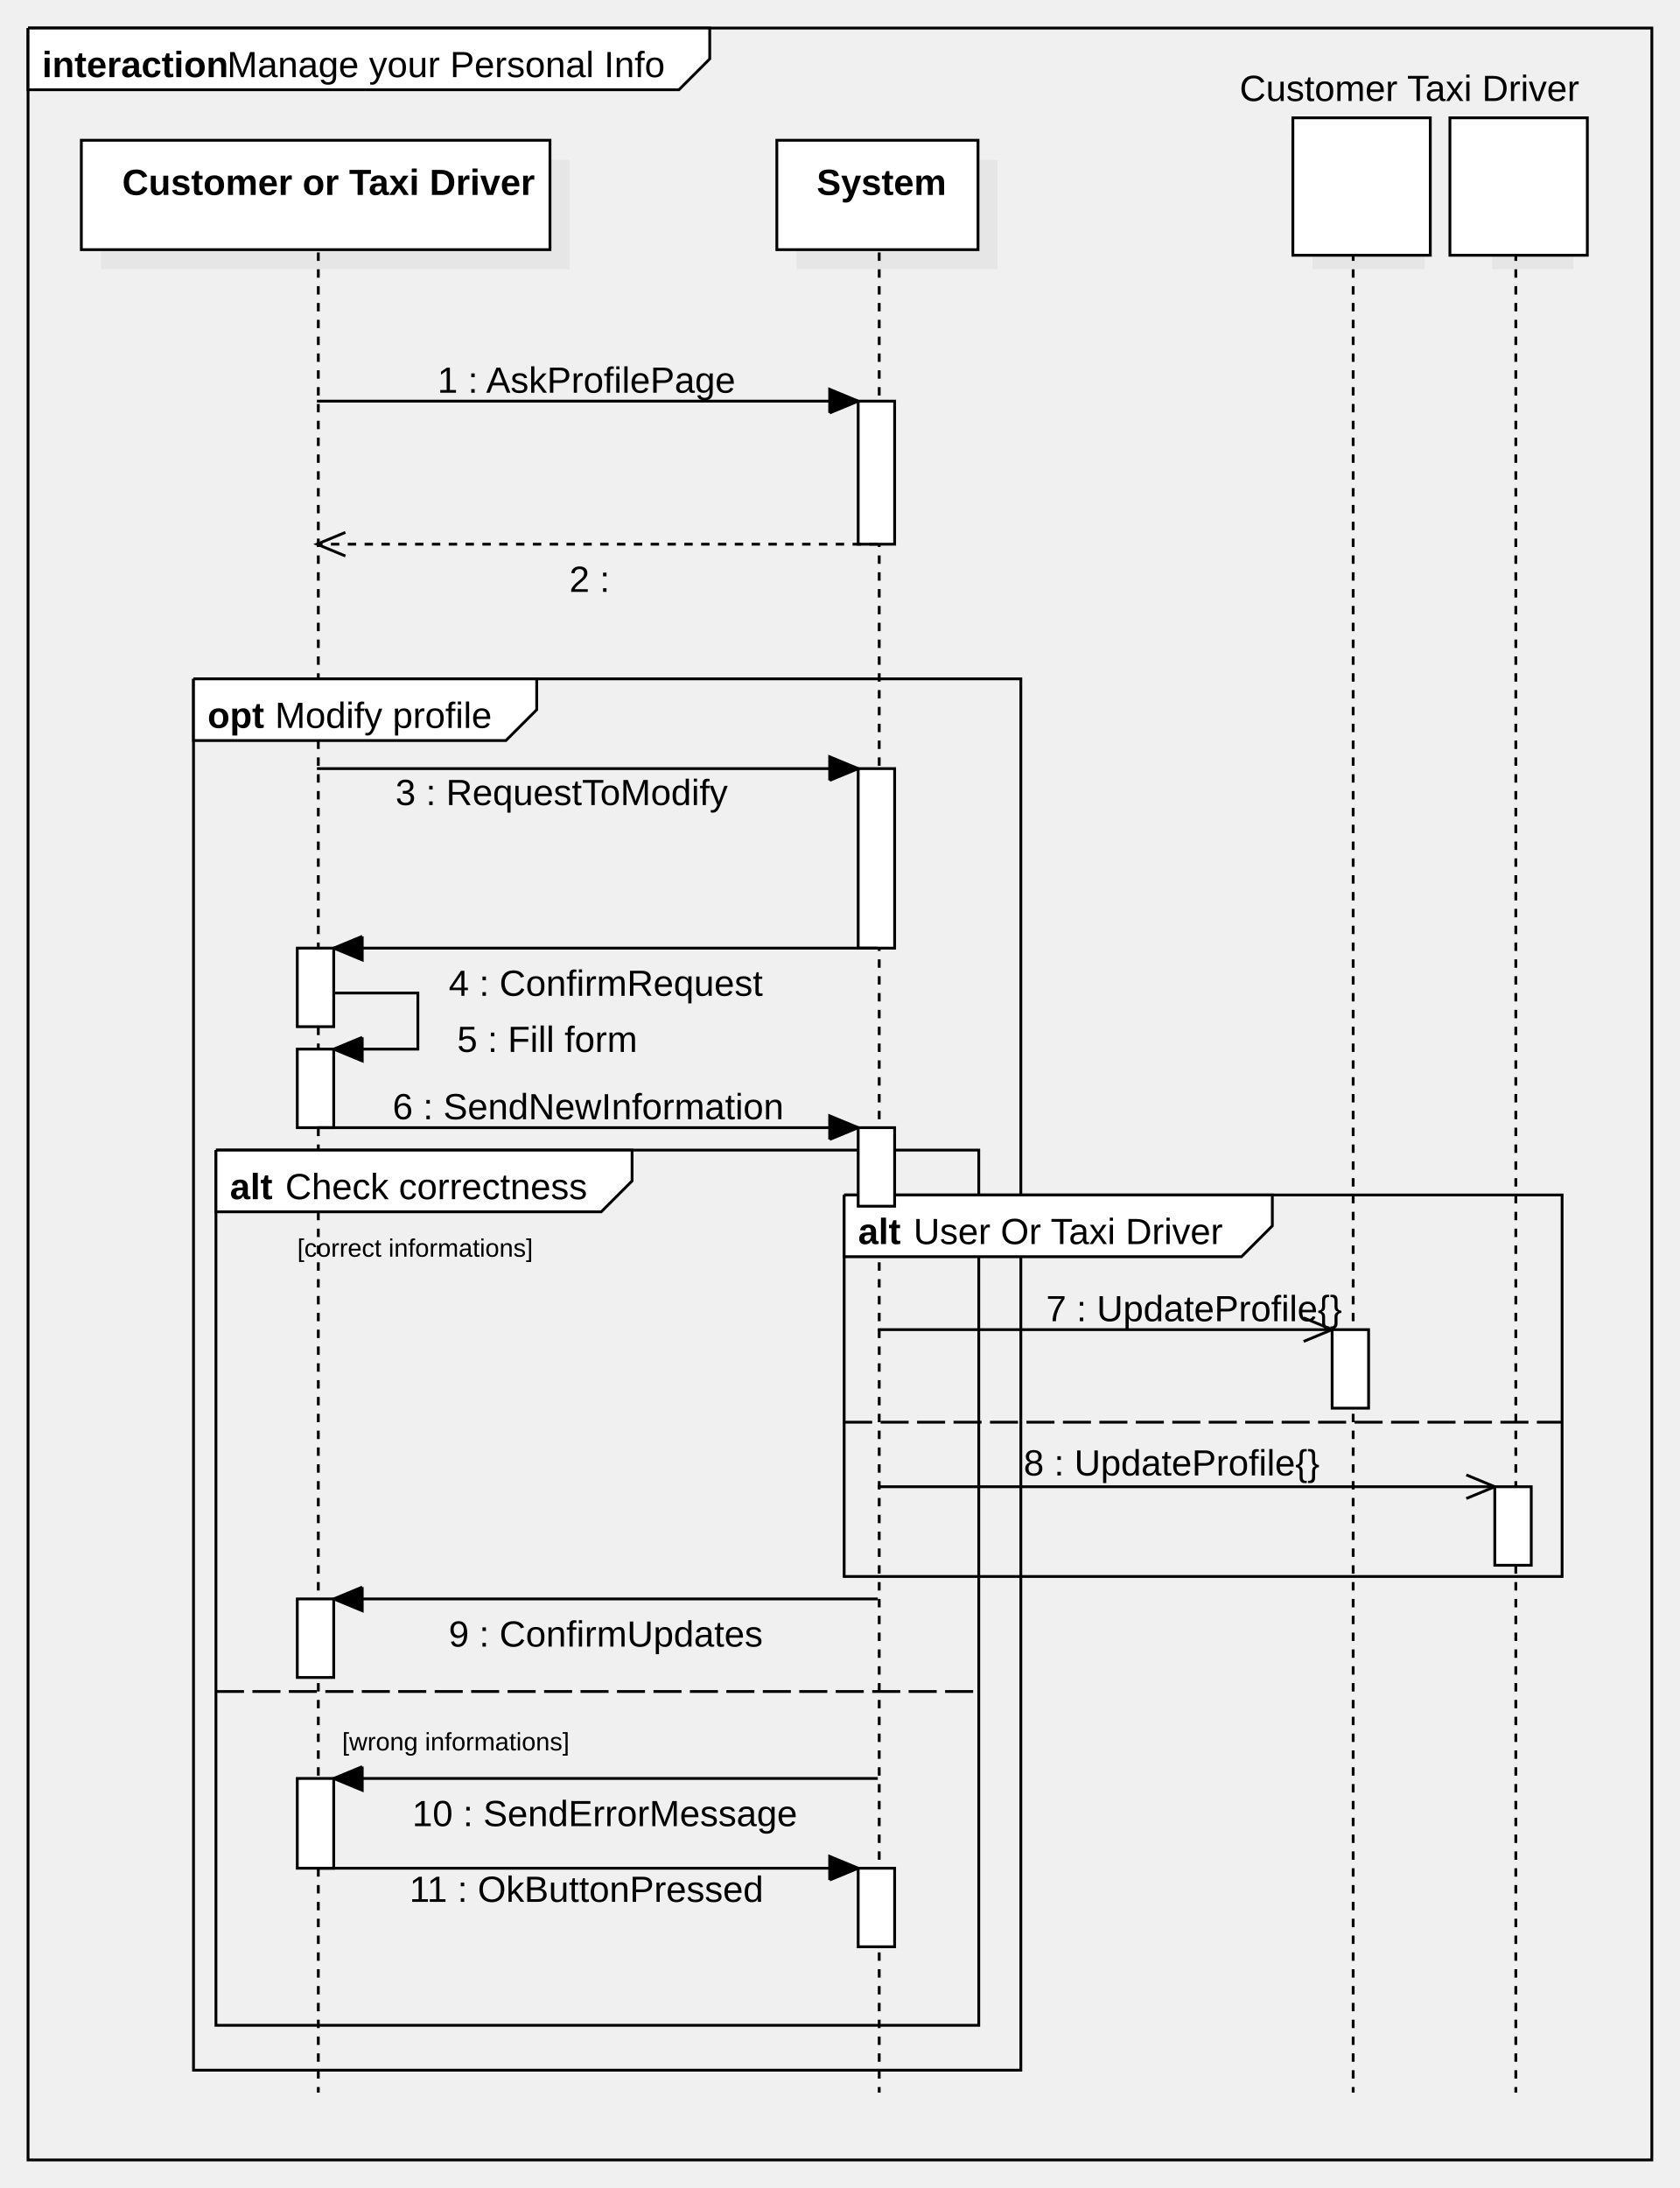
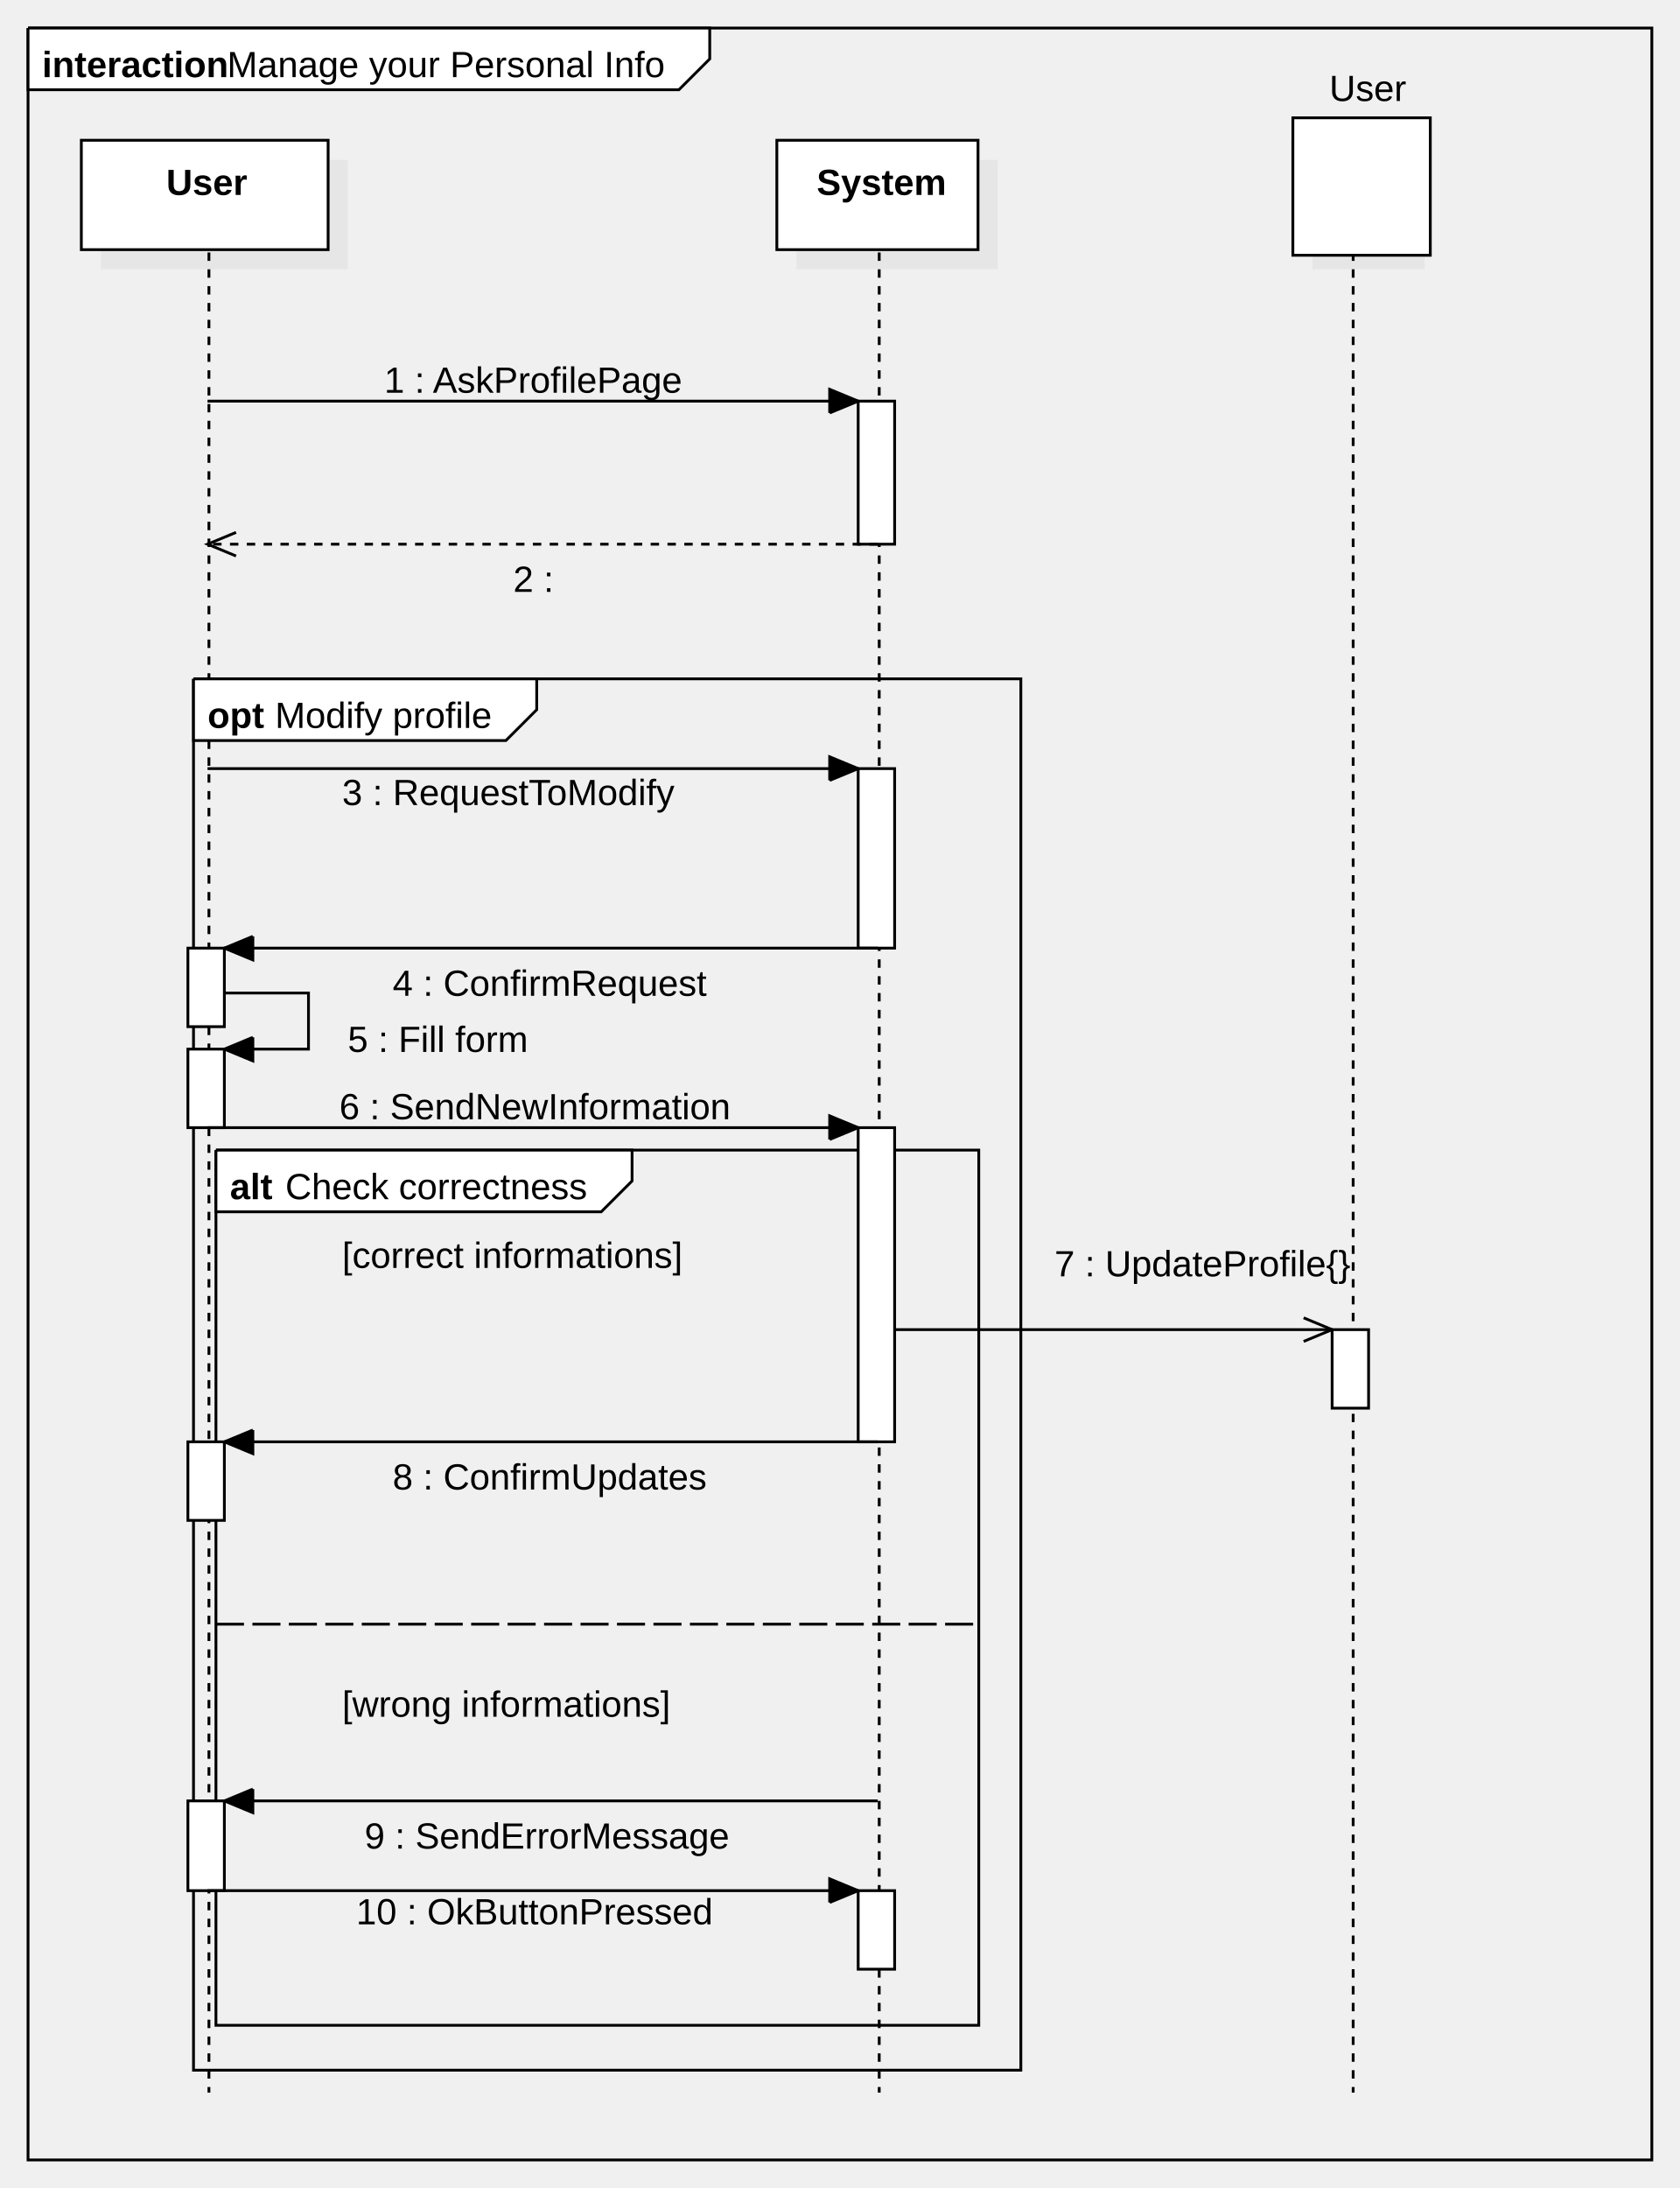
<svg xmlns="http://www.w3.org/2000/svg" version="1.1" width="599" height="780">
  <defs />
  <g>
    <g transform="translate(5,10) scale(1,1)">
      <path fill="none" stroke="#000000" d="M 5 0 L 584 0 L 584 760 L 5 760 L 5 0" stroke-miterlimit="10" />
    </g>
    <g transform="translate(5,10) scale(1,1)">
      <path fill="#ffffff" stroke="none" d="M 5 0 L 5 22 L 237.074 22 L 248.074 11 L 248.074 0 L 5 0" />
    </g>
    <g transform="translate(5,10) scale(1,1)">
      <path fill="none" stroke="#000000" d="M 5 0 L 5 22 L 237.074 22 L 248.074 11 L 248.074 0 L 5 0 L 5 0" stroke-miterlimit="10" />
    </g>
    <g transform="translate(5,10) scale(1,1)">
      <g>
        <path fill="none" stroke="none" />
        <text fill="#000000" stroke="none" font-family="Arial" font-size="13px" font-style="normal" font-weight="normal" text-decoration="none" x="75.979" y="17.5">Manage your Personal Info</text>
      </g>
    </g>
    <g transform="translate(5,10) scale(1,1)">
      <g>
        <path fill="none" stroke="none" />
        <text fill="#000000" stroke="none" font-family="Arial" font-size="13px" font-style="normal" font-weight="bold" text-decoration="none" x="10" y="17.5">interaction</text>
      </g>
    </g>
    <g transform="translate(5,10) scale(1,1)">
-       <rect fill="#C0C0C0" stroke="none" x="31" y="47" width="167.104" height="39" opacity="0.2" />
-     </g>
-     <g transform="translate(5,10) scale(1,1)">
-       <rect fill="#ffffff" stroke="none" x="24" y="40" width="167.104" height="39" />
-     </g>
-     <g transform="translate(5,10) scale(1,1)">
-       <path fill="none" stroke="#000000" d="M 24 40 L 191.104 40 L 191.104 79 L 24 79 L 24 40 Z Z" stroke-miterlimit="10" />
-     </g>
-     <g transform="translate(5,10) scale(1,1)">
-       <g>
-         <path fill="none" stroke="none" />
-         <text fill="#000000" stroke="none" font-family="Arial" font-size="13px" font-style="normal" font-weight="bold" text-decoration="none" x="38.569" y="59.5">Customer or Taxi Driver</text>
-       </g>
-     </g>
-     <g transform="translate(5,10) scale(1,1)">
-       <path fill="none" stroke="#000000" d="M 108.5 80 L 108.5 736" stroke-miterlimit="10" stroke-dasharray="3" />
+       <rect fill="#C0C0C0" stroke="none" x="31" y="47" width="88" height="39" opacity="0.2" />
+     </g>
+     <g transform="translate(5,10) scale(1,1)">
+       <rect fill="#ffffff" stroke="none" x="24" y="40" width="88" height="39" />
+     </g>
+     <g transform="translate(5,10) scale(1,1)">
+       <path fill="none" stroke="#000000" d="M 24 40 L 112 40 L 112 79 L 24 79 L 24 40 Z Z" stroke-miterlimit="10" />
+     </g>
+     <g transform="translate(5,10) scale(1,1)">
+       <g>
+         <path fill="none" stroke="none" />
+         <text fill="#000000" stroke="none" font-family="Arial" font-size="13px" font-style="normal" font-weight="bold" text-decoration="none" x="54.276" y="59.5">User</text>
+       </g>
+     </g>
+     <g transform="translate(5,10) scale(1,1)">
+       <path fill="none" stroke="#000000" d="M 69.5 80 L 69.5 736" stroke-miterlimit="10" stroke-dasharray="3" />
    </g>
    <g transform="translate(5,10) scale(1,1)">
      <rect fill="#C0C0C0" stroke="none" x="279" y="47" width="71.736" height="39" opacity="0.2" />
    </g>
    <g transform="translate(5,10) scale(1,1)">
      <rect fill="#ffffff" stroke="none" x="272" y="40" width="71.736" height="39" />
    </g>
    <g transform="translate(5,10) scale(1,1)">
      <path fill="none" stroke="#000000" d="M 272 40 L 343.736 40 L 343.736 79 L 272 79 L 272 40 Z Z" stroke-miterlimit="10" />
    </g>
    <g transform="translate(5,10) scale(1,1)">
      <g>
        <path fill="none" stroke="none" />
        <text fill="#000000" stroke="none" font-family="Arial" font-size="13px" font-style="normal" font-weight="bold" text-decoration="none" x="286.197" y="59.5">System</text>
      </g>
    </g>
    <g transform="translate(5,10) scale(1,1)">
      <path fill="none" stroke="#000000" d="M 308.5 80 L 308.5 736" stroke-miterlimit="10" stroke-dasharray="3" />
    </g>
    <g transform="translate(5,10) scale(1,1)">
      <path fill="none" stroke="#000000" d="M 64 232 L 359 232 L 359 728 L 64 728 L 64 232" stroke-miterlimit="10" />
    </g>
    <g transform="translate(5,10) scale(1,1)">
      <path fill="#ffffff" stroke="none" d="M 64 232 L 64 254 L 175.38 254 L 186.38 243 L 186.38 232 L 64 232" />
    </g>
    <g transform="translate(5,10) scale(1,1)">
      <path fill="none" stroke="#000000" d="M 64 232 L 64 254 L 175.38 254 L 186.38 243 L 186.38 232 L 64 232 L 64 232" stroke-miterlimit="10" />
    </g>
    <g transform="translate(5,10) scale(1,1)">
      <g>
        <path fill="none" stroke="none" />
        <text fill="#000000" stroke="none" font-family="Arial" font-size="13px" font-style="normal" font-weight="normal" text-decoration="none" x="93.072" y="249.5">Modify profile</text>
      </g>
    </g>
    <g transform="translate(5,10) scale(1,1)">
      <g>
        <path fill="none" stroke="none" />
        <text fill="#000000" stroke="none" font-family="Arial" font-size="13px" font-style="normal" font-weight="bold" text-decoration="none" x="69" y="249.5">opt</text>
      </g>
    </g>
    <g transform="translate(5,10) scale(1,1)">
      <path fill="none" stroke="#000000" d="M 72 400 L 344 400 L 344 712 L 72 712 L 72 400" stroke-miterlimit="10" />
    </g>
    <g transform="translate(5,10) scale(1,1)">
      <path fill="#ffffff" stroke="none" d="M 72 400 L 72 422 L 209.38 422 L 220.38 411 L 220.38 400 L 72 400" />
    </g>
    <g transform="translate(5,10) scale(1,1)">
      <path fill="none" stroke="#000000" d="M 72 400 L 72 422 L 209.38 422 L 220.38 411 L 220.38 400 L 72 400 L 72 400" stroke-miterlimit="10" />
    </g>
    <g transform="translate(5,10) scale(1,1)">
      <g>
        <path fill="none" stroke="none" />
        <text fill="#000000" stroke="none" font-family="Arial" font-size="13px" font-style="normal" font-weight="normal" text-decoration="none" x="96.73" y="417.5">Check correctness</text>
      </g>
    </g>
    <g transform="translate(5,10) scale(1,1)">
      <g>
        <path fill="none" stroke="none" />
        <text fill="#000000" stroke="none" font-family="Arial" font-size="13px" font-style="normal" font-weight="bold" text-decoration="none" x="77" y="417.5">alt</text>
      </g>
    </g>
    <g transform="translate(5,10) scale(1,1)">
-       <path fill="none" stroke="#000000" d="M 72 593 L 344 593" stroke-miterlimit="10" stroke-dasharray="10,3" />
-     </g>
-     <g transform="translate(5,10) scale(1,1)">
-       <g>
-         <path fill="none" stroke="none" />
-         <text fill="#000000" stroke="none" font-family="Arial" font-size="9px" font-style="normal" font-weight="normal" text-decoration="none" x="101" y="438">[correct informations]</text>
-       </g>
-     </g>
-     <g transform="translate(5,10) scale(1,1)">
-       <g>
-         <path fill="none" stroke="none" />
-         <text fill="#000000" stroke="none" font-family="Arial" font-size="9px" font-style="normal" font-weight="normal" text-decoration="none" x="117" y="614">[wrong informations]</text>
+       <path fill="none" stroke="#000000" d="M 72 569 L 344 569" stroke-miterlimit="10" stroke-dasharray="10,3" />
+     </g>
+     <g transform="translate(5,10) scale(1,1)">
+       <g>
+         <path fill="none" stroke="none" />
+         <text fill="#000000" stroke="none" font-family="Arial" font-size="13px" font-style="normal" font-weight="normal" text-decoration="none" x="117" y="442">[correct informations]</text>
+       </g>
+     </g>
+     <g transform="translate(5,10) scale(1,1)">
+       <g>
+         <path fill="none" stroke="none" />
+         <text fill="#000000" stroke="none" font-family="Arial" font-size="13px" font-style="normal" font-weight="normal" text-decoration="none" x="117" y="602">[wrong informations]</text>
      </g>
    </g>
    <g transform="translate(5,10) scale(1,1)">
      <rect fill="#C0C0C0" stroke="none" x="463" y="47" width="40" height="39" opacity="0.2" />
    </g>
    <g transform="translate(5,10) scale(1,1)">
      <rect fill="#ffffff" stroke="none" x="456" y="40" width="40" height="39" />
    </g>
    <g transform="translate(5,10) scale(1,1)">
      <path fill="none" stroke="#000000" d="M 456 40 L 496 40 L 496 79 L 456 79 L 456 40 Z Z" stroke-miterlimit="10" />
    </g>
    <g transform="translate(5,10) scale(1,1)">
      <g>
        <path fill="none" stroke="none" />
        <text fill="#000000" stroke="none" font-family="Arial" font-size="13px" font-style="normal" font-weight="bold" text-decoration="none" x="472.385" y="59.5">a</text>
      </g>
    </g>
    <g transform="translate(5,10) scale(1,1)">
      <path fill="none" stroke="#000000" d="M 477.5 80 L 477.5 736" stroke-miterlimit="10" stroke-dasharray="3" />
    </g>
    <g transform="translate(5,10) scale(1,1)">
-       <g>
-         <path fill="none" stroke="none" />
-         <text fill="#000000" stroke="none" font-family="Arial" font-size="13px" font-style="normal" font-weight="normal" text-decoration="none" x="437" y="26">   Customer Taxi Driver</text>
-       </g>
-     </g>
-     <g transform="translate(5,10) scale(1,1)">
      <rect fill="#ffffff" stroke="none" x="456" y="32" width="49" height="49" />
    </g>
    <g transform="translate(5,10) scale(1,1)">
      <path fill="none" stroke="#000000" d="M 456 32 L 505 32 L 505 81 L 456 81 L 456 32 Z Z" stroke-miterlimit="10" />
    </g>
    <g transform="translate(5,10) scale(1,1)">
-       <rect fill="#C0C0C0" stroke="none" x="527" y="47" width="29" height="39" opacity="0.2" />
-     </g>
-     <g transform="translate(5,10) scale(1,1)">
-       <rect fill="#ffffff" stroke="none" x="520" y="40" width="29" height="39" />
-     </g>
-     <g transform="translate(5,10) scale(1,1)">
-       <path fill="none" stroke="#000000" d="M 520 40 L 549 40 L 549 79 L 520 79 L 520 40 Z Z" stroke-miterlimit="10" />
-     </g>
-     <g transform="translate(5,10) scale(1,1)">
-       <g>
-         <path fill="none" stroke="none" />
-         <text fill="#000000" stroke="none" font-family="Arial" font-size="13px" font-style="normal" font-weight="bold" text-decoration="none" x="530.885" y="59.5">a</text>
-       </g>
-     </g>
-     <g transform="translate(5,10) scale(1,1)">
-       <path fill="none" stroke="#000000" d="M 535.5 80 L 535.5 736" stroke-miterlimit="10" stroke-dasharray="3" />
-     </g>
-     <g transform="translate(5,10) scale(1,1)">
-       <rect fill="#ffffff" stroke="none" x="512" y="32" width="49" height="49" />
-     </g>
-     <g transform="translate(5,10) scale(1,1)">
-       <path fill="none" stroke="#000000" d="M 512 32 L 561 32 L 561 81 L 512 81 L 512 32 Z Z" stroke-miterlimit="10" />
-     </g>
-     <g transform="translate(5,10) scale(1,1)">
-       <path fill="none" stroke="#000000" d="M 296 416 L 552 416 L 552 552 L 296 552 L 296 416" stroke-miterlimit="10" />
-     </g>
-     <g transform="translate(5,10) scale(1,1)">
-       <path fill="#ffffff" stroke="none" d="M 296 416 L 296 438 L 437.677 438 L 448.677 427 L 448.677 416 L 296 416" />
-     </g>
-     <g transform="translate(5,10) scale(1,1)">
-       <path fill="none" stroke="#000000" d="M 296 416 L 296 438 L 437.677 438 L 448.677 427 L 448.677 416 L 296 416 L 296 416" stroke-miterlimit="10" />
-     </g>
-     <g transform="translate(5,10) scale(1,1)">
-       <g>
-         <path fill="none" stroke="none" />
-         <text fill="#000000" stroke="none" font-family="Arial" font-size="13px" font-style="normal" font-weight="normal" text-decoration="none" x="320.73" y="433.5">User Or Taxi Driver</text>
-       </g>
-     </g>
-     <g transform="translate(5,10) scale(1,1)">
-       <g>
-         <path fill="none" stroke="none" />
-         <text fill="#000000" stroke="none" font-family="Arial" font-size="13px" font-style="normal" font-weight="bold" text-decoration="none" x="301" y="433.5">alt</text>
-       </g>
-     </g>
-     <g transform="translate(5,10) scale(1,1)">
-       <path fill="none" stroke="#000000" d="M 296 497 L 552 497" stroke-miterlimit="10" stroke-dasharray="10,3" />
-     </g>
-     <g transform="translate(5,10) scale(1,1)">
-       <path fill="none" stroke="#000000" d="M 108 133 L 301 133" stroke-miterlimit="10" />
+       <g>
+         <path fill="none" stroke="none" />
+         <text fill="#000000" stroke="none" font-family="Arial" font-size="13px" font-style="normal" font-weight="normal" text-decoration="none" x="469" y="26">User</text>
+       </g>
+     </g>
+     <g transform="translate(5,10) scale(1,1)">
+       <path fill="none" stroke="#000000" d="M 69 133 L 301 133" stroke-miterlimit="10" />
    </g>
    <g transform="translate(5,10) scale(1,1)">
      <path fill="#000000" stroke="none" d="M 290.837 137.21 L 301 133 L 290.837 128.79" />
    </g>
    <g transform="translate(5,10) scale(1,1)">
      <path fill="none" stroke="#000000" d="M 290.837 137.21 L 301 133 L 290.837 128.79 L 290.837 137.21" stroke-miterlimit="10" />
    </g>
    <g transform="translate(5,10) scale(1,1)">
      <g>
        <path fill="none" stroke="none" />
-         <text fill="#000000" stroke="none" font-family="Arial" font-size="13px" font-style="normal" font-weight="normal" text-decoration="none" x="151" y="130">1 : AskProfilePage</text>
+         <text fill="#000000" stroke="none" font-family="Arial" font-size="13px" font-style="normal" font-weight="normal" text-decoration="none" x="132" y="130">1 : AskProfilePage</text>
      </g>
    </g>
    <g transform="translate(5,10) scale(1,1)">
      <rect fill="#ffffff" stroke="none" x="301" y="133" width="13" height="51" />
    </g>
    <g transform="translate(5,10) scale(1,1)">
      <path fill="none" stroke="#000000" d="M 301 133 L 314 133 L 314 184 L 301 184 L 301 133 Z Z" stroke-miterlimit="10" />
    </g>
    <g transform="translate(5,10) scale(1,1)">
-       <path fill="none" stroke="#000000" d="M 308 184 L 108 184" stroke-miterlimit="10" stroke-dasharray="3" />
-     </g>
-     <g transform="translate(5,10) scale(1,1)">
-       <path fill="none" stroke="#000000" d="M 118.163 179.79 L 108 184 L 118.163 188.21" stroke-miterlimit="10" />
-     </g>
-     <g transform="translate(5,10) scale(1,1)">
-       <g>
-         <path fill="none" stroke="none" />
-         <text fill="#000000" stroke="none" font-family="Arial" font-size="13px" font-style="normal" font-weight="normal" text-decoration="none" x="198" y="201">2 : </text>
-       </g>
-     </g>
-     <g transform="translate(5,10) scale(1,1)">
-       <path fill="none" stroke="#000000" d="M 108 264 L 301 264" stroke-miterlimit="10" />
+       <path fill="none" stroke="#000000" d="M 308 184 L 69 184" stroke-miterlimit="10" stroke-dasharray="3" />
+     </g>
+     <g transform="translate(5,10) scale(1,1)">
+       <path fill="none" stroke="#000000" d="M 79.163 179.79 L 69 184 L 79.163 188.21" stroke-miterlimit="10" />
+     </g>
+     <g transform="translate(5,10) scale(1,1)">
+       <g>
+         <path fill="none" stroke="none" />
+         <text fill="#000000" stroke="none" font-family="Arial" font-size="13px" font-style="normal" font-weight="normal" text-decoration="none" x="178" y="201">2 : </text>
+       </g>
+     </g>
+     <g transform="translate(5,10) scale(1,1)">
+       <path fill="none" stroke="#000000" d="M 69 264 L 301 264" stroke-miterlimit="10" />
    </g>
    <g transform="translate(5,10) scale(1,1)">
      <path fill="#000000" stroke="none" d="M 290.837 268.21 L 301 264 L 290.837 259.79" />
    </g>
    <g transform="translate(5,10) scale(1,1)">
      <path fill="none" stroke="#000000" d="M 290.837 268.21 L 301 264 L 290.837 259.79 L 290.837 268.21" stroke-miterlimit="10" />
    </g>
    <g transform="translate(5,10) scale(1,1)">
      <g>
        <path fill="none" stroke="none" />
-         <text fill="#000000" stroke="none" font-family="Arial" font-size="13px" font-style="normal" font-weight="normal" text-decoration="none" x="136" y="277">3 : RequestToModify</text>
+         <text fill="#000000" stroke="none" font-family="Arial" font-size="13px" font-style="normal" font-weight="normal" text-decoration="none" x="117" y="277">3 : RequestToModify</text>
      </g>
    </g>
    <g transform="translate(5,10) scale(1,1)">
      <rect fill="#ffffff" stroke="none" x="301" y="264" width="13" height="64" />
    </g>
    <g transform="translate(5,10) scale(1,1)">
      <path fill="none" stroke="#000000" d="M 301 264 L 314 264 L 314 328 L 301 328 L 301 264 Z Z" stroke-miterlimit="10" />
    </g>
    <g transform="translate(5,10) scale(1,1)">
-       <path fill="none" stroke="#000000" d="M 308 328 L 114 328" stroke-miterlimit="10" />
-     </g>
-     <g transform="translate(5,10) scale(1,1)">
-       <path fill="#000000" stroke="none" d="M 124.163 323.79 L 114 328 L 124.163 332.21" />
-     </g>
-     <g transform="translate(5,10) scale(1,1)">
-       <path fill="none" stroke="#000000" d="M 124.163 323.79 L 114 328 L 124.163 332.21 L 124.163 323.79" stroke-miterlimit="10" />
-     </g>
-     <g transform="translate(5,10) scale(1,1)">
-       <g>
-         <path fill="none" stroke="none" />
-         <text fill="#000000" stroke="none" font-family="Arial" font-size="13px" font-style="normal" font-weight="normal" text-decoration="none" x="155" y="345">4 : ConfirmRequest</text>
-       </g>
-     </g>
-     <g transform="translate(5,10) scale(1,1)">
-       <rect fill="#ffffff" stroke="none" x="101" y="328" width="13" height="28" />
-     </g>
-     <g transform="translate(5,10) scale(1,1)">
-       <path fill="none" stroke="#000000" d="M 101 328 L 114 328 L 114 356 L 101 356 L 101 328 Z Z" stroke-miterlimit="10" />
-     </g>
-     <g transform="translate(5,10) scale(1,1)">
-       <path fill="none" stroke="#000000" d="M 114 344 L 144 344 L 144 364 L 114 364" stroke-miterlimit="10" />
-     </g>
-     <g transform="translate(5,10) scale(1,1)">
-       <path fill="#000000" stroke="none" d="M 124.163 359.79 L 114 364 L 124.163 368.21" />
-     </g>
-     <g transform="translate(5,10) scale(1,1)">
-       <path fill="none" stroke="#000000" d="M 124.163 359.79 L 114 364 L 124.163 368.21 L 124.163 359.79" stroke-miterlimit="10" />
-     </g>
-     <g transform="translate(5,10) scale(1,1)">
-       <g>
-         <path fill="none" stroke="none" />
-         <text fill="#000000" stroke="none" font-family="Arial" font-size="13px" font-style="normal" font-weight="normal" text-decoration="none" x="158" y="365">5 : Fill form</text>
-       </g>
-     </g>
-     <g transform="translate(5,10) scale(1,1)">
-       <rect fill="#ffffff" stroke="none" x="101" y="364" width="13" height="28" />
-     </g>
-     <g transform="translate(5,10) scale(1,1)">
-       <path fill="none" stroke="#000000" d="M 101 364 L 114 364 L 114 392 L 101 392 L 101 364 Z Z" stroke-miterlimit="10" />
-     </g>
-     <g transform="translate(5,10) scale(1,1)">
-       <path fill="none" stroke="#000000" d="M 108 392 L 301 392" stroke-miterlimit="10" />
+       <path fill="none" stroke="#000000" d="M 308 328 L 75 328" stroke-miterlimit="10" />
+     </g>
+     <g transform="translate(5,10) scale(1,1)">
+       <path fill="#000000" stroke="none" d="M 85.163 323.79 L 75 328 L 85.163 332.21" />
+     </g>
+     <g transform="translate(5,10) scale(1,1)">
+       <path fill="none" stroke="#000000" d="M 85.163 323.79 L 75 328 L 85.163 332.21 L 85.163 323.79" stroke-miterlimit="10" />
+     </g>
+     <g transform="translate(5,10) scale(1,1)">
+       <g>
+         <path fill="none" stroke="none" />
+         <text fill="#000000" stroke="none" font-family="Arial" font-size="13px" font-style="normal" font-weight="normal" text-decoration="none" x="135" y="345">4 : ConfirmRequest</text>
+       </g>
+     </g>
+     <g transform="translate(5,10) scale(1,1)">
+       <rect fill="#ffffff" stroke="none" x="62" y="328" width="13" height="28" />
+     </g>
+     <g transform="translate(5,10) scale(1,1)">
+       <path fill="none" stroke="#000000" d="M 62 328 L 75 328 L 75 356 L 62 356 L 62 328 Z Z" stroke-miterlimit="10" />
+     </g>
+     <g transform="translate(5,10) scale(1,1)">
+       <path fill="none" stroke="#000000" d="M 75 344 L 105 344 L 105 364 L 75 364" stroke-miterlimit="10" />
+     </g>
+     <g transform="translate(5,10) scale(1,1)">
+       <path fill="#000000" stroke="none" d="M 85.163 359.79 L 75 364 L 85.163 368.21" />
+     </g>
+     <g transform="translate(5,10) scale(1,1)">
+       <path fill="none" stroke="#000000" d="M 85.163 359.79 L 75 364 L 85.163 368.21 L 85.163 359.79" stroke-miterlimit="10" />
+     </g>
+     <g transform="translate(5,10) scale(1,1)">
+       <g>
+         <path fill="none" stroke="none" />
+         <text fill="#000000" stroke="none" font-family="Arial" font-size="13px" font-style="normal" font-weight="normal" text-decoration="none" x="119" y="365">5 : Fill form</text>
+       </g>
+     </g>
+     <g transform="translate(5,10) scale(1,1)">
+       <rect fill="#ffffff" stroke="none" x="62" y="364" width="13" height="28" />
+     </g>
+     <g transform="translate(5,10) scale(1,1)">
+       <path fill="none" stroke="#000000" d="M 62 364 L 75 364 L 75 392 L 62 392 L 62 364 Z Z" stroke-miterlimit="10" />
+     </g>
+     <g transform="translate(5,10) scale(1,1)">
+       <path fill="none" stroke="#000000" d="M 69 392 L 301 392" stroke-miterlimit="10" />
    </g>
    <g transform="translate(5,10) scale(1,1)">
      <path fill="#000000" stroke="none" d="M 290.837 396.21 L 301 392 L 290.837 387.79" />
    </g>
    <g transform="translate(5,10) scale(1,1)">
      <path fill="none" stroke="#000000" d="M 290.837 396.21 L 301 392 L 290.837 387.79 L 290.837 396.21" stroke-miterlimit="10" />
    </g>
    <g transform="translate(5,10) scale(1,1)">
      <g>
        <path fill="none" stroke="none" />
-         <text fill="#000000" stroke="none" font-family="Arial" font-size="13px" font-style="normal" font-weight="normal" text-decoration="none" x="135" y="389">6 : SendNewInformation</text>
-       </g>
-     </g>
-     <g transform="translate(5,10) scale(1,1)">
-       <rect fill="#ffffff" stroke="none" x="301" y="392" width="13" height="28" />
-     </g>
-     <g transform="translate(5,10) scale(1,1)">
-       <path fill="none" stroke="#000000" d="M 301 392 L 314 392 L 314 420 L 301 420 L 301 392 Z Z" stroke-miterlimit="10" />
-     </g>
-     <g transform="translate(5,10) scale(1,1)">
-       <path fill="none" stroke="#000000" d="M 308 464 L 470 464" stroke-miterlimit="10" />
+         <text fill="#000000" stroke="none" font-family="Arial" font-size="13px" font-style="normal" font-weight="normal" text-decoration="none" x="116" y="389">6 : SendNewInformation</text>
+       </g>
+     </g>
+     <g transform="translate(5,10) scale(1,1)">
+       <rect fill="#ffffff" stroke="none" x="301" y="392" width="13" height="112" />
+     </g>
+     <g transform="translate(5,10) scale(1,1)">
+       <path fill="none" stroke="#000000" d="M 301 392 L 314 392 L 314 504 L 301 504 L 301 392 Z Z" stroke-miterlimit="10" />
+     </g>
+     <g transform="translate(5,10) scale(1,1)">
+       <path fill="none" stroke="#000000" d="M 314 464 L 470 464" stroke-miterlimit="10" />
    </g>
    <g transform="translate(5,10) scale(1,1)">
      <path fill="none" stroke="#000000" d="M 459.837 468.21 L 470 464 L 459.837 459.79" stroke-miterlimit="10" />
    </g>
    <g transform="translate(5,10) scale(1,1)">
      <g>
        <path fill="none" stroke="none" />
-         <text fill="#000000" stroke="none" font-family="Arial" font-size="13px" font-style="normal" font-weight="normal" text-decoration="none" x="368" y="461">7 : UpdateProfile{}</text>
+         <text fill="#000000" stroke="none" font-family="Arial" font-size="13px" font-style="normal" font-weight="normal" text-decoration="none" x="371" y="445">7 : UpdateProfile{}</text>
      </g>
    </g>
    <g transform="translate(5,10) scale(1,1)">
      <rect fill="#ffffff" stroke="none" x="470" y="464" width="13" height="28" />
    </g>
    <g transform="translate(5,10) scale(1,1)">
      <path fill="none" stroke="#000000" d="M 470 464 L 483 464 L 483 492 L 470 492 L 470 464 Z Z" stroke-miterlimit="10" />
    </g>
    <g transform="translate(5,10) scale(1,1)">
-       <path fill="none" stroke="#000000" d="M 308 520 L 528 520" stroke-miterlimit="10" />
-     </g>
-     <g transform="translate(5,10) scale(1,1)">
-       <path fill="none" stroke="#000000" d="M 517.837 524.21 L 528 520 L 517.837 515.79" stroke-miterlimit="10" />
-     </g>
-     <g transform="translate(5,10) scale(1,1)">
-       <g>
-         <path fill="none" stroke="none" />
-         <text fill="#000000" stroke="none" font-family="Arial" font-size="13px" font-style="normal" font-weight="normal" text-decoration="none" x="360" y="516">8 : UpdateProfile{}</text>
-       </g>
-     </g>
-     <g transform="translate(5,10) scale(1,1)">
-       <rect fill="#ffffff" stroke="none" x="528" y="520" width="13" height="28" />
-     </g>
-     <g transform="translate(5,10) scale(1,1)">
-       <path fill="none" stroke="#000000" d="M 528 520 L 541 520 L 541 548 L 528 548 L 528 520 Z Z" stroke-miterlimit="10" />
-     </g>
-     <g transform="translate(5,10) scale(1,1)">
-       <path fill="none" stroke="#000000" d="M 308 560 L 114 560" stroke-miterlimit="10" />
-     </g>
-     <g transform="translate(5,10) scale(1,1)">
-       <path fill="#000000" stroke="none" d="M 124.163 555.79 L 114 560 L 124.163 564.21" />
-     </g>
-     <g transform="translate(5,10) scale(1,1)">
-       <path fill="none" stroke="#000000" d="M 124.163 555.79 L 114 560 L 124.163 564.21 L 124.163 555.79" stroke-miterlimit="10" />
-     </g>
-     <g transform="translate(5,10) scale(1,1)">
-       <g>
-         <path fill="none" stroke="none" />
-         <text fill="#000000" stroke="none" font-family="Arial" font-size="13px" font-style="normal" font-weight="normal" text-decoration="none" x="155" y="577">9 : ConfirmUpdates</text>
-       </g>
-     </g>
-     <g transform="translate(5,10) scale(1,1)">
-       <rect fill="#ffffff" stroke="none" x="101" y="560" width="13" height="28" />
-     </g>
-     <g transform="translate(5,10) scale(1,1)">
-       <path fill="none" stroke="#000000" d="M 101 560 L 114 560 L 114 588 L 101 588 L 101 560 Z Z" stroke-miterlimit="10" />
-     </g>
-     <g transform="translate(5,10) scale(1,1)">
-       <path fill="none" stroke="#000000" d="M 308 624 L 114 624" stroke-miterlimit="10" />
-     </g>
-     <g transform="translate(5,10) scale(1,1)">
-       <path fill="#000000" stroke="none" d="M 124.163 619.79 L 114 624 L 124.163 628.21" />
-     </g>
-     <g transform="translate(5,10) scale(1,1)">
-       <path fill="none" stroke="#000000" d="M 124.163 619.79 L 114 624 L 124.163 628.21 L 124.163 619.79" stroke-miterlimit="10" />
-     </g>
-     <g transform="translate(5,10) scale(1,1)">
-       <g>
-         <path fill="none" stroke="none" />
-         <text fill="#000000" stroke="none" font-family="Arial" font-size="13px" font-style="normal" font-weight="normal" text-decoration="none" x="142" y="641">10 : SendErrorMessage</text>
-       </g>
-     </g>
-     <g transform="translate(5,10) scale(1,1)">
-       <rect fill="#ffffff" stroke="none" x="101" y="624" width="13" height="32" />
-     </g>
-     <g transform="translate(5,10) scale(1,1)">
-       <path fill="none" stroke="#000000" d="M 101 624 L 114 624 L 114 656 L 101 656 L 101 624 Z Z" stroke-miterlimit="10" />
-     </g>
-     <g transform="translate(5,10) scale(1,1)">
-       <path fill="none" stroke="#000000" d="M 108 656 L 301 656" stroke-miterlimit="10" />
-     </g>
-     <g transform="translate(5,10) scale(1,1)">
-       <path fill="#000000" stroke="none" d="M 290.837 660.21 L 301 656 L 290.837 651.79" />
-     </g>
-     <g transform="translate(5,10) scale(1,1)">
-       <path fill="none" stroke="#000000" d="M 290.837 660.21 L 301 656 L 290.837 651.79 L 290.837 660.21" stroke-miterlimit="10" />
-     </g>
-     <g transform="translate(5,10) scale(1,1)">
-       <g>
-         <path fill="none" stroke="none" />
-         <text fill="#000000" stroke="none" font-family="Arial" font-size="13px" font-style="normal" font-weight="normal" text-decoration="none" x="141" y="668">11 : OkButtonPressed</text>
-       </g>
-     </g>
-     <g transform="translate(5,10) scale(1,1)">
-       <rect fill="#ffffff" stroke="none" x="301" y="656" width="13" height="28" />
-     </g>
-     <g transform="translate(5,10) scale(1,1)">
-       <path fill="none" stroke="#000000" d="M 301 656 L 314 656 L 314 684 L 301 684 L 301 656 Z Z" stroke-miterlimit="10" />
+       <path fill="none" stroke="#000000" d="M 308 504 L 75 504" stroke-miterlimit="10" />
+     </g>
+     <g transform="translate(5,10) scale(1,1)">
+       <path fill="#000000" stroke="none" d="M 85.163 499.79 L 75 504 L 85.163 508.21" />
+     </g>
+     <g transform="translate(5,10) scale(1,1)">
+       <path fill="none" stroke="#000000" d="M 85.163 499.79 L 75 504 L 85.163 508.21 L 85.163 499.79" stroke-miterlimit="10" />
+     </g>
+     <g transform="translate(5,10) scale(1,1)">
+       <g>
+         <path fill="none" stroke="none" />
+         <text fill="#000000" stroke="none" font-family="Arial" font-size="13px" font-style="normal" font-weight="normal" text-decoration="none" x="135" y="521">8 : ConfirmUpdates</text>
+       </g>
+     </g>
+     <g transform="translate(5,10) scale(1,1)">
+       <rect fill="#ffffff" stroke="none" x="62" y="504" width="13" height="28" />
+     </g>
+     <g transform="translate(5,10) scale(1,1)">
+       <path fill="none" stroke="#000000" d="M 62 504 L 75 504 L 75 532 L 62 532 L 62 504 Z Z" stroke-miterlimit="10" />
+     </g>
+     <g transform="translate(5,10) scale(1,1)">
+       <path fill="none" stroke="#000000" d="M 308 632 L 75 632" stroke-miterlimit="10" />
+     </g>
+     <g transform="translate(5,10) scale(1,1)">
+       <path fill="#000000" stroke="none" d="M 85.163 627.79 L 75 632 L 85.163 636.21" />
+     </g>
+     <g transform="translate(5,10) scale(1,1)">
+       <path fill="none" stroke="#000000" d="M 85.163 627.79 L 75 632 L 85.163 636.21 L 85.163 627.79" stroke-miterlimit="10" />
+     </g>
+     <g transform="translate(5,10) scale(1,1)">
+       <g>
+         <path fill="none" stroke="none" />
+         <text fill="#000000" stroke="none" font-family="Arial" font-size="13px" font-style="normal" font-weight="normal" text-decoration="none" x="125" y="649">9 : SendErrorMessage</text>
+       </g>
+     </g>
+     <g transform="translate(5,10) scale(1,1)">
+       <rect fill="#ffffff" stroke="none" x="62" y="632" width="13" height="32" />
+     </g>
+     <g transform="translate(5,10) scale(1,1)">
+       <path fill="none" stroke="#000000" d="M 62 632 L 75 632 L 75 664 L 62 664 L 62 632 Z Z" stroke-miterlimit="10" />
+     </g>
+     <g transform="translate(5,10) scale(1,1)">
+       <path fill="none" stroke="#000000" d="M 69 664 L 301 664" stroke-miterlimit="10" />
+     </g>
+     <g transform="translate(5,10) scale(1,1)">
+       <path fill="#000000" stroke="none" d="M 290.837 668.21 L 301 664 L 290.837 659.79" />
+     </g>
+     <g transform="translate(5,10) scale(1,1)">
+       <path fill="none" stroke="#000000" d="M 290.837 668.21 L 301 664 L 290.837 659.79 L 290.837 668.21" stroke-miterlimit="10" />
+     </g>
+     <g transform="translate(5,10) scale(1,1)">
+       <g>
+         <path fill="none" stroke="none" />
+         <text fill="#000000" stroke="none" font-family="Arial" font-size="13px" font-style="normal" font-weight="normal" text-decoration="none" x="122" y="676">10 : OkButtonPressed</text>
+       </g>
+     </g>
+     <g transform="translate(5,10) scale(1,1)">
+       <rect fill="#ffffff" stroke="none" x="301" y="664" width="13" height="28" />
+     </g>
+     <g transform="translate(5,10) scale(1,1)">
+       <path fill="none" stroke="#000000" d="M 301 664 L 314 664 L 314 692 L 301 692 L 301 664 Z Z" stroke-miterlimit="10" />
    </g>
  </g>
</svg>
